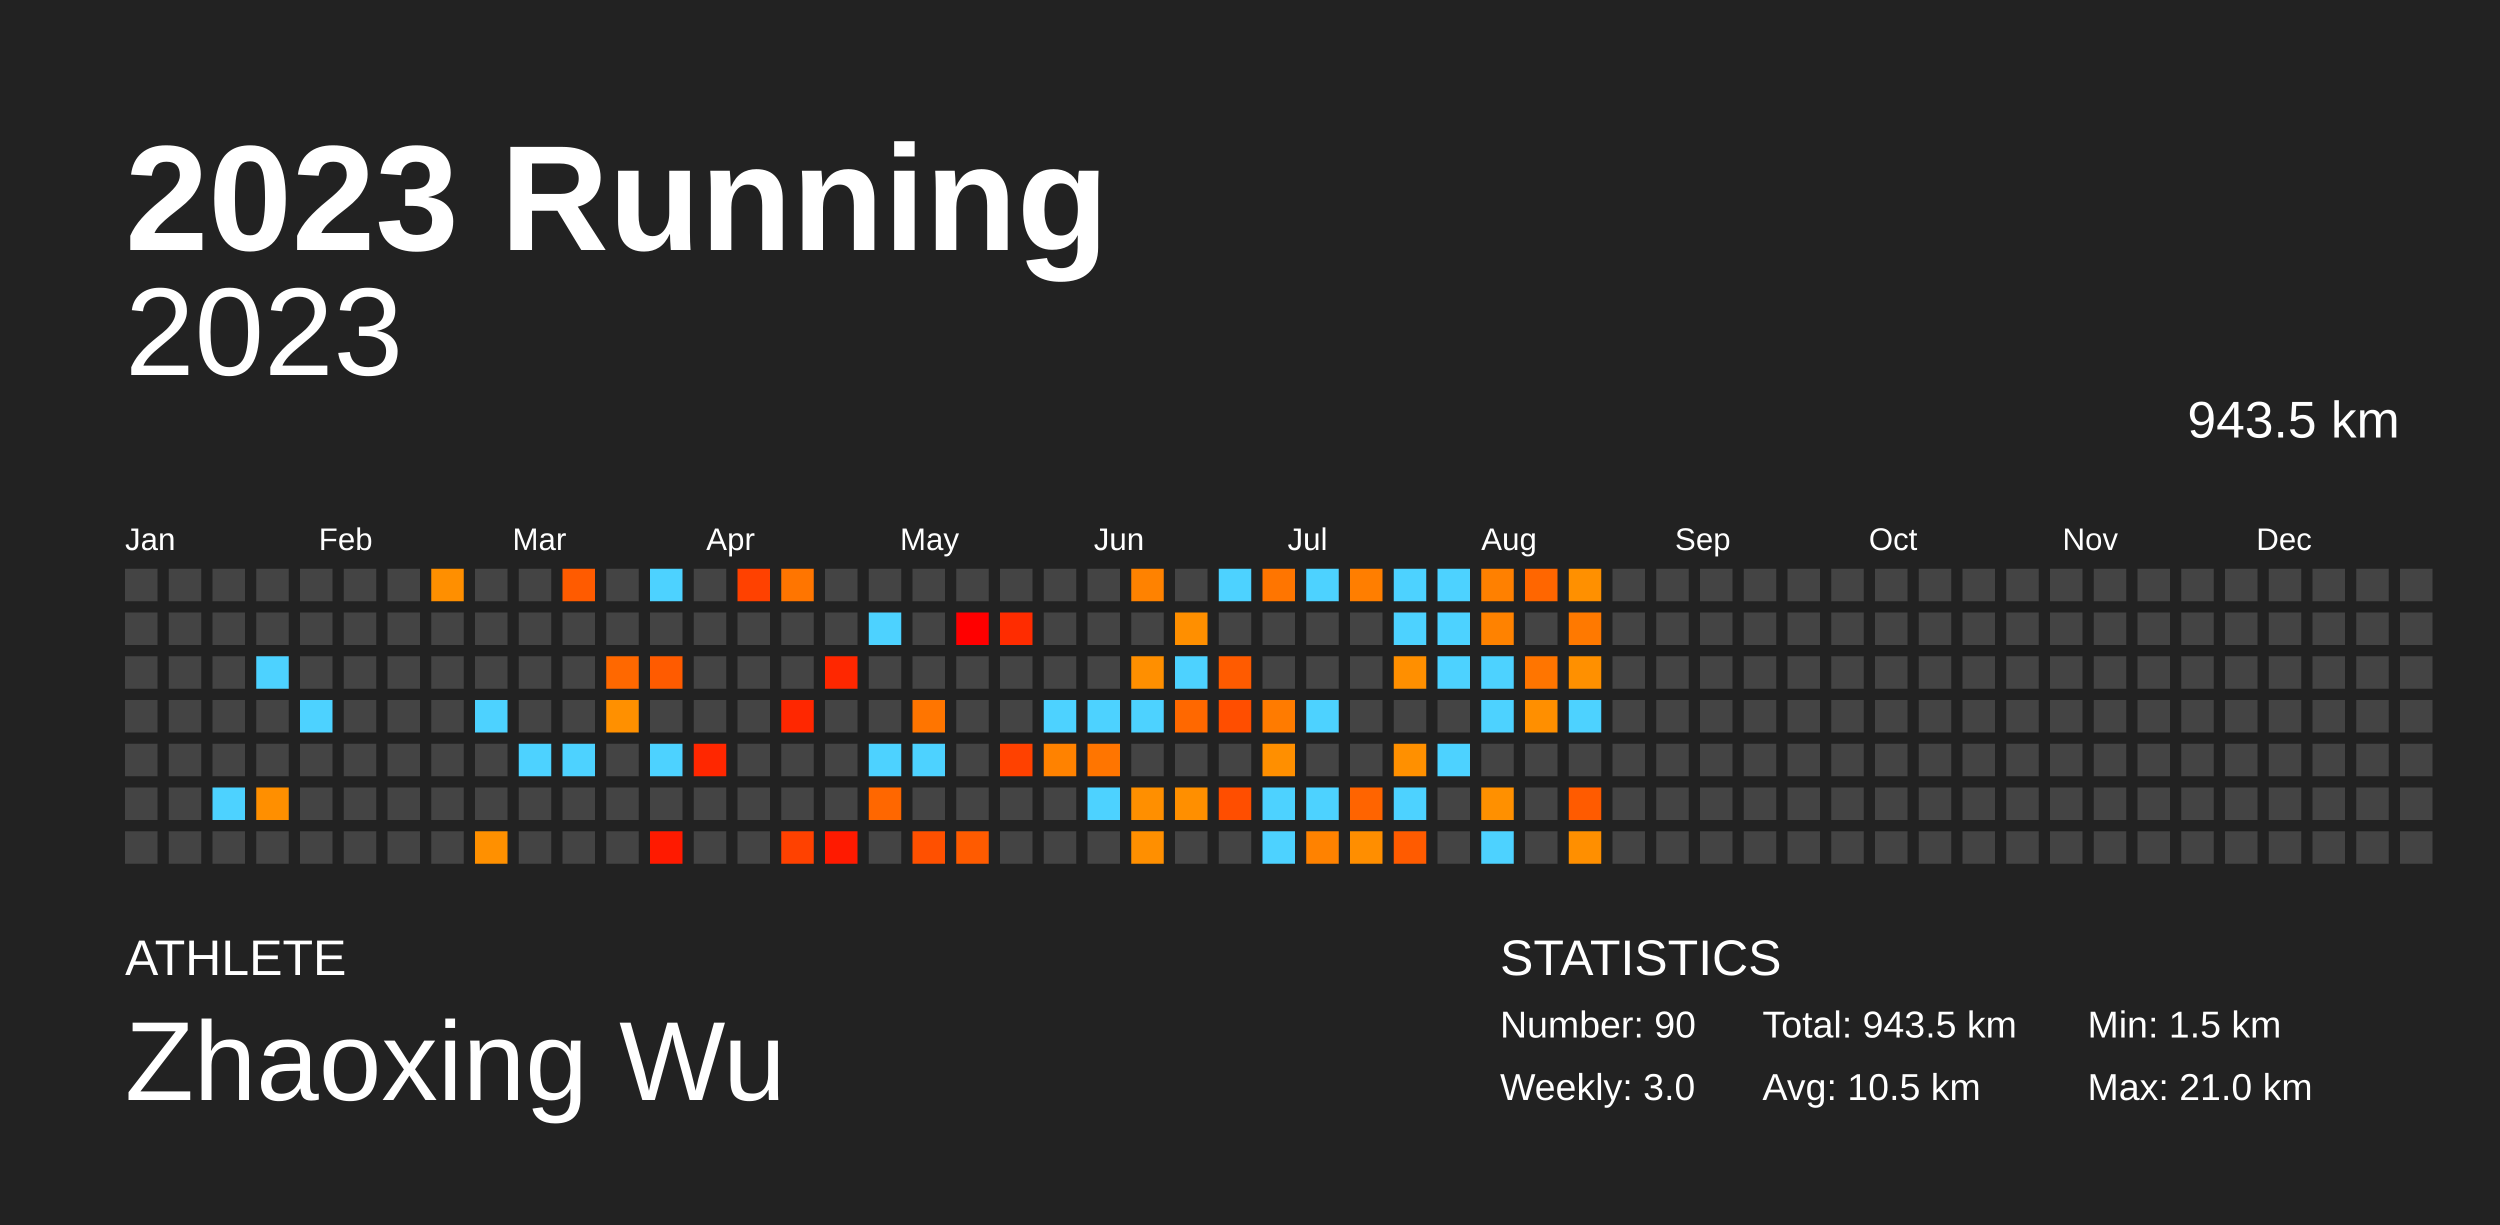
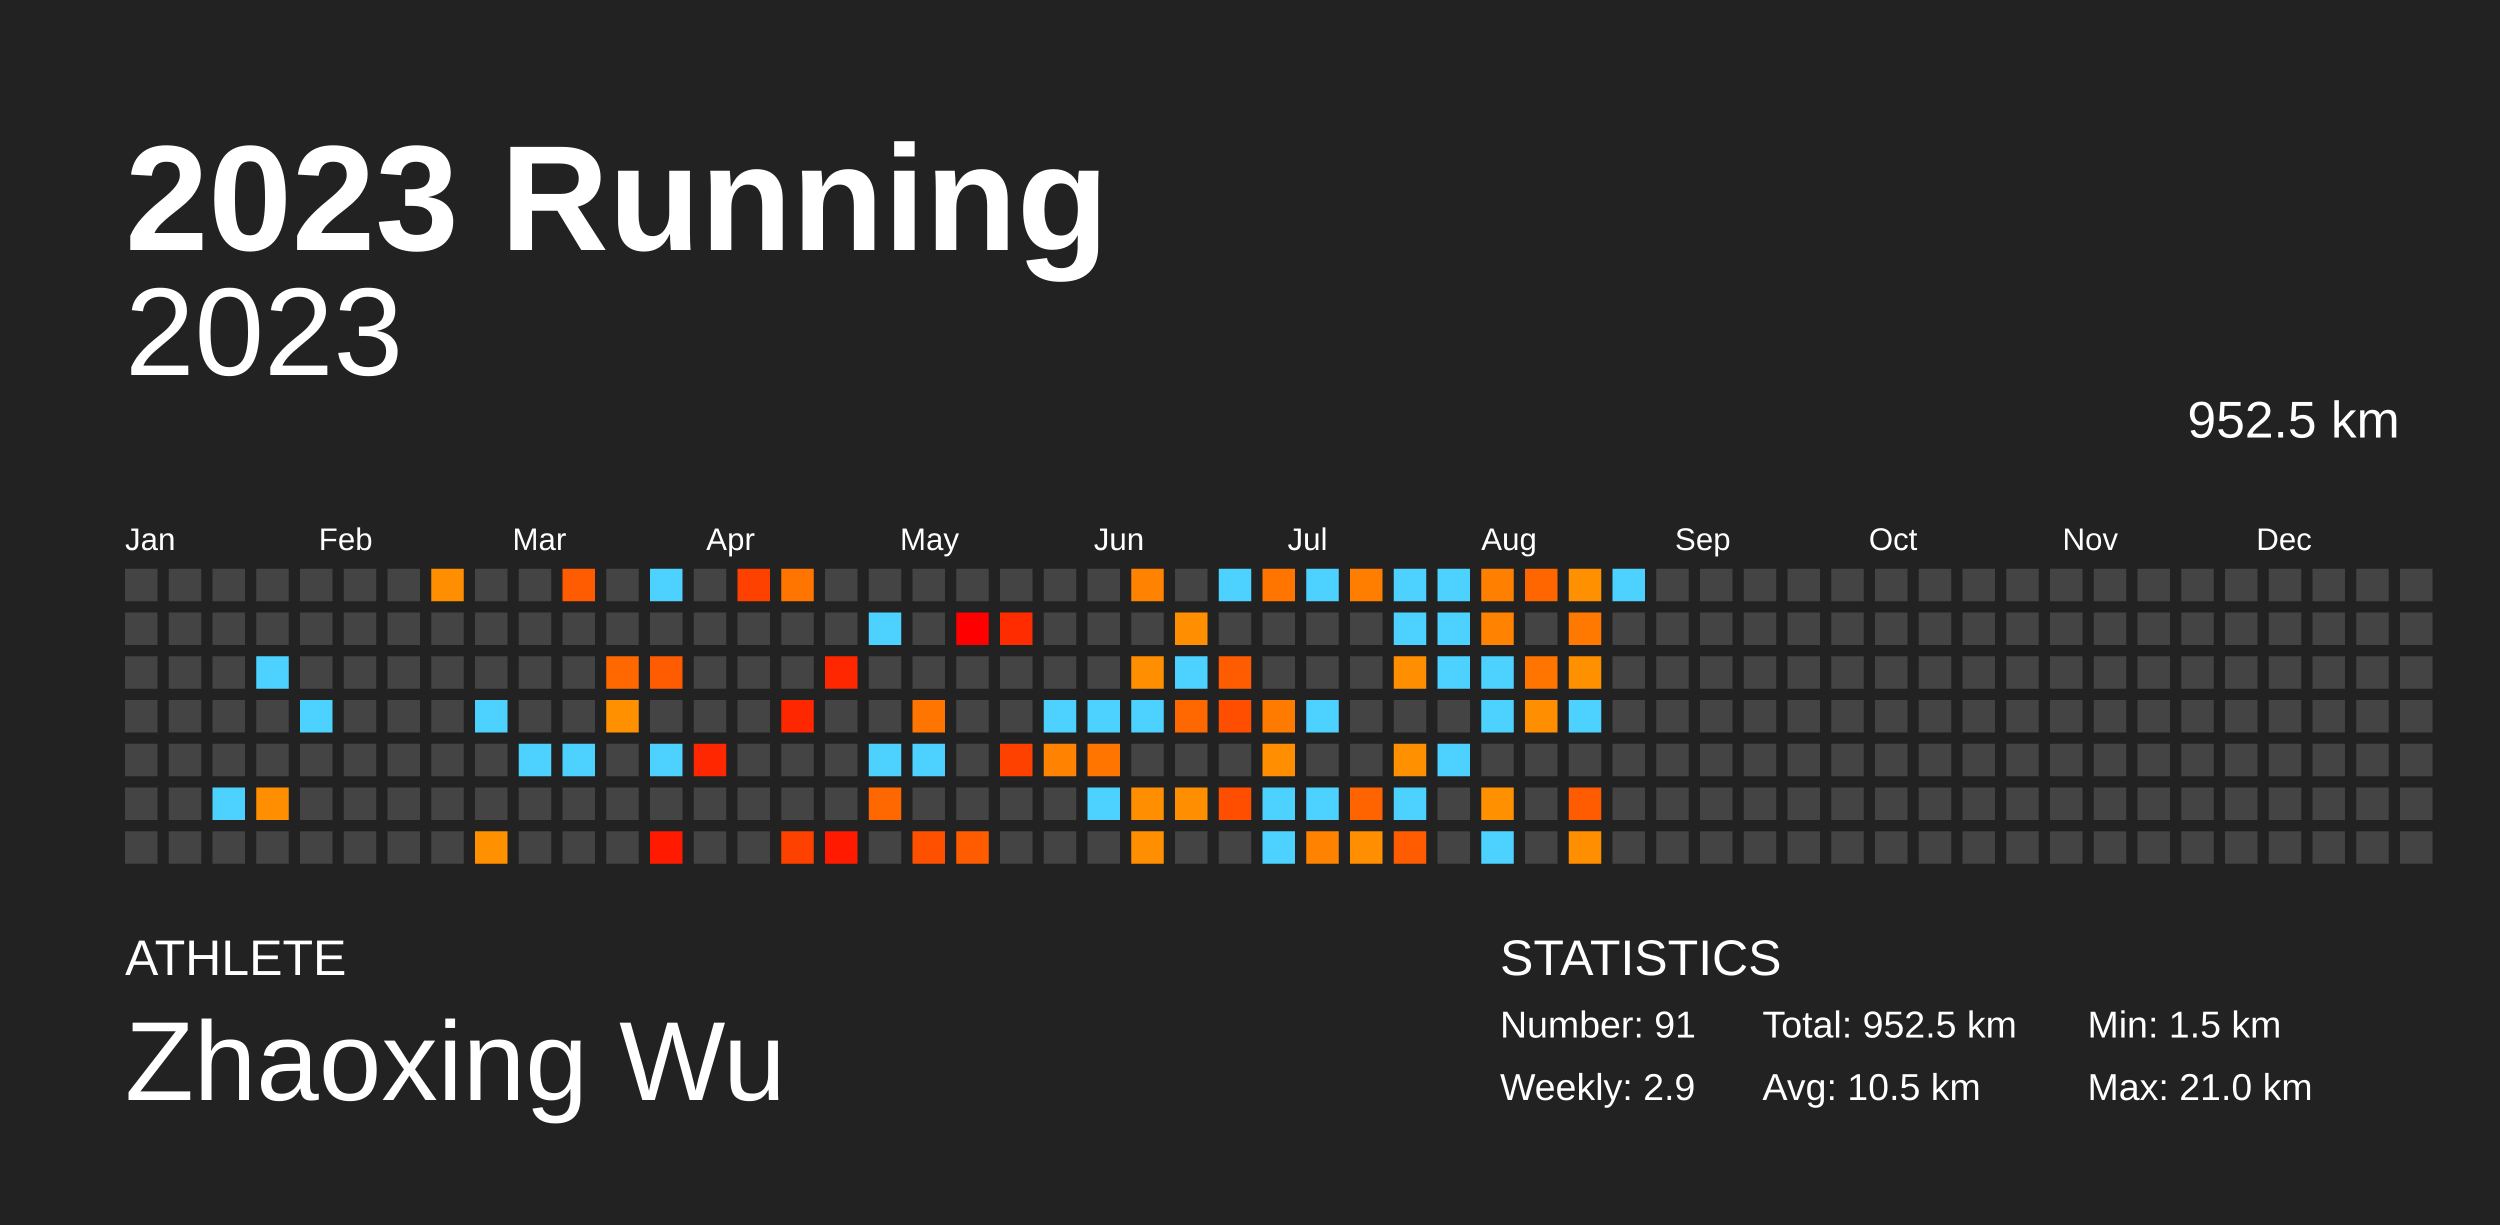
<svg xmlns="http://www.w3.org/2000/svg" baseProfile="full" height="98mm" version="1.1" viewBox="0,0,200,98" width="200mm">
  <defs />
  <rect fill="#222222" height="98" width="200" x="0" y="0" />
  <text fill="#FFFFFF" style="font-size:12px; font-family:Arial; font-weight:bold;" x="10" y="20">2023 Running</text>
  <text fill="#FFFFFF" style="font-size:4px; font-family:Arial" x="10" y="78">ATHLETE</text>
  <text fill="#FFFFFF" style="font-size:9px; font-family:Arial" x="10" y="88">Zhaoxing Wu</text>
  <text fill="#FFFFFF" style="font-size:4px; font-family:Arial" x="120" y="78">STATISTICS</text>
-   <text fill="#FFFFFF" style="font-size:3px; font-family:Arial" x="120" y="83">Number: 90</text>
-   <text fill="#FFFFFF" style="font-size:3px; font-family:Arial" x="120" y="88">Weekly: 3.0</text>
-   <text fill="#FFFFFF" style="font-size:3px; font-family:Arial" x="141" y="83">Total: 943.5 km</text>
+   <text fill="#FFFFFF" style="font-size:3px; font-family:Arial" x="120" y="83">Number: 91</text>
+   <text fill="#FFFFFF" style="font-size:3px; font-family:Arial" x="120" y="88">Weekly: 2.9</text>
+   <text fill="#FFFFFF" style="font-size:3px; font-family:Arial" x="141" y="83">Total: 952.5 km</text>
  <text fill="#FFFFFF" style="font-size:3px; font-family:Arial" x="141" y="88">Avg: 10.5 km</text>
  <text fill="#FFFFFF" style="font-size:3px; font-family:Arial" x="167" y="83">Min: 1.5 km</text>
  <text fill="#FFFFFF" style="font-size:3px; font-family:Arial" x="167" y="88">Max: 21.0 km</text>
  <text alignment-baseline="hanging" fill="#FFFFFF" style="font-size:10.0px; font-family:Arial;" x="10" y="30">2023</text>
-   <text alignment-baseline="hanging" fill="#FFFFFF" style="font-size:4.125px; font-family:Arial;" x="175" y="35">943.5 km</text>
+   <text alignment-baseline="hanging" fill="#FFFFFF" style="font-size:4.125px; font-family:Arial;" x="175" y="35">952.5 km</text>
  <text fill="#FFFFFF" style="font-size:2.5px; font-family:Arial" x="10.0" y="44">Jan</text>
  <text fill="#FFFFFF" style="font-size:2.5px; font-family:Arial" x="25.5" y="44">Feb</text>
  <text fill="#FFFFFF" style="font-size:2.5px; font-family:Arial" x="41.0" y="44">Mar</text>
  <text fill="#FFFFFF" style="font-size:2.5px; font-family:Arial" x="56.5" y="44">Apr</text>
  <text fill="#FFFFFF" style="font-size:2.5px; font-family:Arial" x="72.0" y="44">May</text>
  <text fill="#FFFFFF" style="font-size:2.5px; font-family:Arial" x="87.5" y="44">Jun</text>
  <text fill="#FFFFFF" style="font-size:2.5px; font-family:Arial" x="103.0" y="44">Jul</text>
  <text fill="#FFFFFF" style="font-size:2.5px; font-family:Arial" x="118.5" y="44">Aug</text>
  <text fill="#FFFFFF" style="font-size:2.5px; font-family:Arial" x="134.0" y="44">Sep</text>
  <text fill="#FFFFFF" style="font-size:2.5px; font-family:Arial" x="149.5" y="44">Oct</text>
  <text fill="#FFFFFF" style="font-size:2.5px; font-family:Arial" x="165.0" y="44">Nov</text>
  <text fill="#FFFFFF" style="font-size:2.5px; font-family:Arial" x="180.5" y="44">Dec</text>
  <rect fill="#444444" height="2.6" width="2.6" x="10.0" y="45.5" />
  <rect fill="#444444" height="2.6" width="2.6" x="10.0" y="49.0" />
  <rect fill="#444444" height="2.6" width="2.6" x="10.0" y="52.5" />
  <rect fill="#444444" height="2.6" width="2.6" x="10.0" y="56.0" />
  <rect fill="#444444" height="2.6" width="2.6" x="10.0" y="59.5" />
  <rect fill="#444444" height="2.6" width="2.6" x="10.0" y="63.0" />
  <rect fill="#444444" height="2.6" width="2.6" x="10.0" y="66.5" />
  <rect fill="#444444" height="2.6" width="2.6" x="13.5" y="45.5" />
  <rect fill="#444444" height="2.6" width="2.6" x="13.5" y="49.0" />
  <rect fill="#444444" height="2.6" width="2.6" x="13.5" y="52.5" />
  <rect fill="#444444" height="2.6" width="2.6" x="13.5" y="56.0" />
  <rect fill="#444444" height="2.6" width="2.6" x="13.5" y="59.5" />
  <rect fill="#444444" height="2.6" width="2.6" x="13.5" y="63.0" />
  <rect fill="#444444" height="2.6" width="2.6" x="13.5" y="66.5" />
  <rect fill="#444444" height="2.6" width="2.6" x="17.0" y="45.5" />
  <rect fill="#444444" height="2.6" width="2.6" x="17.0" y="49.0" />
  <rect fill="#444444" height="2.6" width="2.6" x="17.0" y="52.5" />
  <rect fill="#444444" height="2.6" width="2.6" x="17.0" y="56.0" />
  <rect fill="#444444" height="2.6" width="2.6" x="17.0" y="59.5" />
  <rect fill="#4dd2ff" height="2.6" width="2.6" x="17.0" y="63.0" />
  <rect fill="#444444" height="2.6" width="2.6" x="17.0" y="66.5" />
  <rect fill="#444444" height="2.6" width="2.6" x="20.5" y="45.5" />
  <rect fill="#444444" height="2.6" width="2.6" x="20.5" y="49.0" />
  <rect fill="#4dd2ff" height="2.6" width="2.6" x="20.5" y="52.5" />
  <rect fill="#444444" height="2.6" width="2.6" x="20.5" y="56.0" />
  <rect fill="#444444" height="2.6" width="2.6" x="20.5" y="59.5" />
  <rect fill="#ff8f00" height="2.6" width="2.6" x="20.5" y="63.0" />
  <rect fill="#444444" height="2.6" width="2.6" x="20.5" y="66.5" />
  <rect fill="#444444" height="2.6" width="2.6" x="24.0" y="45.5" />
  <rect fill="#444444" height="2.6" width="2.6" x="24.0" y="49.0" />
  <rect fill="#444444" height="2.6" width="2.6" x="24.0" y="52.5" />
  <rect fill="#4dd2ff" height="2.6" width="2.6" x="24.0" y="56.0" />
  <rect fill="#444444" height="2.6" width="2.6" x="24.0" y="59.5" />
  <rect fill="#444444" height="2.6" width="2.6" x="24.0" y="63.0" />
  <rect fill="#444444" height="2.6" width="2.6" x="24.0" y="66.5" />
  <rect fill="#444444" height="2.6" width="2.6" x="27.5" y="45.5" />
  <rect fill="#444444" height="2.6" width="2.6" x="27.5" y="49.0" />
  <rect fill="#444444" height="2.6" width="2.6" x="27.5" y="52.5" />
  <rect fill="#444444" height="2.6" width="2.6" x="27.5" y="56.0" />
  <rect fill="#444444" height="2.6" width="2.6" x="27.5" y="59.5" />
  <rect fill="#444444" height="2.6" width="2.6" x="27.5" y="63.0" />
  <rect fill="#444444" height="2.6" width="2.6" x="27.5" y="66.5" />
  <rect fill="#444444" height="2.6" width="2.6" x="31.0" y="45.5" />
  <rect fill="#444444" height="2.6" width="2.6" x="31.0" y="49.0" />
  <rect fill="#444444" height="2.6" width="2.6" x="31.0" y="52.5" />
  <rect fill="#444444" height="2.6" width="2.6" x="31.0" y="56.0" />
  <rect fill="#444444" height="2.6" width="2.6" x="31.0" y="59.5" />
  <rect fill="#444444" height="2.6" width="2.6" x="31.0" y="63.0" />
  <rect fill="#444444" height="2.6" width="2.6" x="31.0" y="66.5" />
  <rect fill="#ff8f00" height="2.6" width="2.6" x="34.5" y="45.5" />
  <rect fill="#444444" height="2.6" width="2.6" x="34.5" y="49.0" />
  <rect fill="#444444" height="2.6" width="2.6" x="34.5" y="52.5" />
  <rect fill="#444444" height="2.6" width="2.6" x="34.5" y="56.0" />
  <rect fill="#444444" height="2.6" width="2.6" x="34.5" y="59.5" />
  <rect fill="#444444" height="2.6" width="2.6" x="34.5" y="63.0" />
  <rect fill="#444444" height="2.6" width="2.6" x="34.5" y="66.5" />
  <rect fill="#444444" height="2.6" width="2.6" x="38.0" y="45.5" />
  <rect fill="#444444" height="2.6" width="2.6" x="38.0" y="49.0" />
  <rect fill="#444444" height="2.6" width="2.6" x="38.0" y="52.5" />
  <rect fill="#4dd2ff" height="2.6" width="2.6" x="38.0" y="56.0" />
  <rect fill="#444444" height="2.6" width="2.6" x="38.0" y="59.5" />
  <rect fill="#444444" height="2.6" width="2.6" x="38.0" y="63.0" />
  <rect fill="#ff9000" height="2.6" width="2.6" x="38.0" y="66.5" />
  <rect fill="#444444" height="2.6" width="2.6" x="41.5" y="45.5" />
  <rect fill="#444444" height="2.6" width="2.6" x="41.5" y="49.0" />
  <rect fill="#444444" height="2.6" width="2.6" x="41.5" y="52.5" />
  <rect fill="#444444" height="2.6" width="2.6" x="41.5" y="56.0" />
  <rect fill="#4dd2ff" height="2.6" width="2.6" x="41.5" y="59.5" />
  <rect fill="#444444" height="2.6" width="2.6" x="41.5" y="63.0" />
  <rect fill="#444444" height="2.6" width="2.6" x="41.5" y="66.5" />
  <rect fill="#ff5b00" height="2.6" width="2.6" x="45.0" y="45.5" />
  <rect fill="#444444" height="2.6" width="2.6" x="45.0" y="49.0" />
  <rect fill="#444444" height="2.6" width="2.6" x="45.0" y="52.5" />
  <rect fill="#444444" height="2.6" width="2.6" x="45.0" y="56.0" />
  <rect fill="#4dd2ff" height="2.6" width="2.6" x="45.0" y="59.5" />
  <rect fill="#444444" height="2.6" width="2.6" x="45.0" y="63.0" />
  <rect fill="#444444" height="2.6" width="2.6" x="45.0" y="66.5" />
  <rect fill="#444444" height="2.6" width="2.6" x="48.5" y="45.5" />
  <rect fill="#444444" height="2.6" width="2.6" x="48.5" y="49.0" />
  <rect fill="#ff6800" height="2.6" width="2.6" x="48.5" y="52.5" />
  <rect fill="#ff9000" height="2.6" width="2.6" x="48.5" y="56.0" />
  <rect fill="#444444" height="2.6" width="2.6" x="48.5" y="59.5" />
  <rect fill="#444444" height="2.6" width="2.6" x="48.5" y="63.0" />
  <rect fill="#444444" height="2.6" width="2.6" x="48.5" y="66.5" />
  <rect fill="#4dd2ff" height="2.6" width="2.6" x="52.0" y="45.5" />
  <rect fill="#444444" height="2.6" width="2.6" x="52.0" y="49.0" />
  <rect fill="#ff5b00" height="2.6" width="2.6" x="52.0" y="52.5" />
  <rect fill="#444444" height="2.6" width="2.6" x="52.0" y="56.0" />
  <rect fill="#4dd2ff" height="2.6" width="2.6" x="52.0" y="59.5" />
  <rect fill="#444444" height="2.6" width="2.6" x="52.0" y="63.0" />
  <rect fill="#ff1a00" height="2.6" width="2.6" x="52.0" y="66.5" />
  <rect fill="#444444" height="2.6" width="2.6" x="55.5" y="45.5" />
  <rect fill="#444444" height="2.6" width="2.6" x="55.5" y="49.0" />
  <rect fill="#444444" height="2.6" width="2.6" x="55.5" y="52.5" />
  <rect fill="#444444" height="2.6" width="2.6" x="55.5" y="56.0" />
  <rect fill="#ff2700" height="2.6" width="2.6" x="55.5" y="59.5" />
  <rect fill="#444444" height="2.6" width="2.6" x="55.5" y="63.0" />
  <rect fill="#444444" height="2.6" width="2.6" x="55.5" y="66.5" />
  <rect fill="#ff4100" height="2.6" width="2.6" x="59.0" y="45.5" />
  <rect fill="#444444" height="2.6" width="2.6" x="59.0" y="49.0" />
  <rect fill="#444444" height="2.6" width="2.6" x="59.0" y="52.5" />
  <rect fill="#444444" height="2.6" width="2.6" x="59.0" y="56.0" />
  <rect fill="#444444" height="2.6" width="2.6" x="59.0" y="59.5" />
  <rect fill="#444444" height="2.6" width="2.6" x="59.0" y="63.0" />
  <rect fill="#444444" height="2.6" width="2.6" x="59.0" y="66.5" />
  <rect fill="#ff7500" height="2.6" width="2.6" x="62.5" y="45.5" />
  <rect fill="#444444" height="2.6" width="2.6" x="62.5" y="49.0" />
  <rect fill="#444444" height="2.6" width="2.6" x="62.5" y="52.5" />
  <rect fill="#ff2700" height="2.6" width="2.6" x="62.5" y="56.0" />
  <rect fill="#444444" height="2.6" width="2.6" x="62.5" y="59.5" />
  <rect fill="#444444" height="2.6" width="2.6" x="62.5" y="63.0" />
  <rect fill="#ff4100" height="2.6" width="2.6" x="62.5" y="66.5" />
  <rect fill="#444444" height="2.6" width="2.6" x="66.0" y="45.5" />
  <rect fill="#444444" height="2.6" width="2.6" x="66.0" y="49.0" />
  <rect fill="#ff2700" height="2.6" width="2.6" x="66.0" y="52.5" />
  <rect fill="#444444" height="2.6" width="2.6" x="66.0" y="56.0" />
  <rect fill="#444444" height="2.6" width="2.6" x="66.0" y="59.5" />
  <rect fill="#444444" height="2.6" width="2.6" x="66.0" y="63.0" />
  <rect fill="#ff1a00" height="2.6" width="2.6" x="66.0" y="66.5" />
  <rect fill="#444444" height="2.6" width="2.6" x="69.5" y="45.5" />
  <rect fill="#4dd2ff" height="2.6" width="2.6" x="69.5" y="49.0" />
  <rect fill="#444444" height="2.6" width="2.6" x="69.5" y="52.5" />
  <rect fill="#444444" height="2.6" width="2.6" x="69.5" y="56.0" />
  <rect fill="#4dd2ff" height="2.6" width="2.6" x="69.5" y="59.5" />
  <rect fill="#ff6700" height="2.6" width="2.6" x="69.5" y="63.0" />
  <rect fill="#444444" height="2.6" width="2.6" x="69.5" y="66.5" />
  <rect fill="#444444" height="2.6" width="2.6" x="73.0" y="45.5" />
  <rect fill="#444444" height="2.6" width="2.6" x="73.0" y="49.0" />
  <rect fill="#444444" height="2.6" width="2.6" x="73.0" y="52.5" />
  <rect fill="#ff7500" height="2.6" width="2.6" x="73.0" y="56.0" />
  <rect fill="#4dd2ff" height="2.6" width="2.6" x="73.0" y="59.5" />
  <rect fill="#444444" height="2.6" width="2.6" x="73.0" y="63.0" />
  <rect fill="#ff5000" height="2.6" width="2.6" x="73.0" y="66.5" />
  <rect fill="#444444" height="2.6" width="2.6" x="76.5" y="45.5" />
  <rect fill="red" height="2.6" width="2.6" x="76.5" y="49.0" />
  <rect fill="#444444" height="2.6" width="2.6" x="76.5" y="52.5" />
  <rect fill="#444444" height="2.6" width="2.6" x="76.5" y="56.0" />
  <rect fill="#444444" height="2.6" width="2.6" x="76.5" y="59.5" />
  <rect fill="#444444" height="2.6" width="2.6" x="76.5" y="63.0" />
  <rect fill="#ff5b00" height="2.6" width="2.6" x="76.5" y="66.5" />
  <rect fill="#444444" height="2.6" width="2.6" x="80.0" y="45.5" />
  <rect fill="#ff2c00" height="2.6" width="2.6" x="80.0" y="49.0" />
  <rect fill="#444444" height="2.6" width="2.6" x="80.0" y="52.5" />
  <rect fill="#444444" height="2.6" width="2.6" x="80.0" y="56.0" />
  <rect fill="#ff4100" height="2.6" width="2.6" x="80.0" y="59.5" />
  <rect fill="#444444" height="2.6" width="2.6" x="80.0" y="63.0" />
  <rect fill="#444444" height="2.6" width="2.6" x="80.0" y="66.5" />
  <rect fill="#444444" height="2.6" width="2.6" x="83.5" y="45.5" />
  <rect fill="#444444" height="2.6" width="2.6" x="83.5" y="49.0" />
  <rect fill="#444444" height="2.6" width="2.6" x="83.5" y="52.5" />
  <rect fill="#4dd2ff" height="2.6" width="2.6" x="83.5" y="56.0" />
  <rect fill="#ff8200" height="2.6" width="2.6" x="83.5" y="59.5" />
  <rect fill="#444444" height="2.6" width="2.6" x="83.5" y="63.0" />
  <rect fill="#444444" height="2.6" width="2.6" x="83.5" y="66.5" />
  <rect fill="#444444" height="2.6" width="2.6" x="87.0" y="45.5" />
  <rect fill="#444444" height="2.6" width="2.6" x="87.0" y="49.0" />
  <rect fill="#444444" height="2.6" width="2.6" x="87.0" y="52.5" />
  <rect fill="#4dd2ff" height="2.6" width="2.6" x="87.0" y="56.0" />
  <rect fill="#ff7500" height="2.6" width="2.6" x="87.0" y="59.5" />
  <rect fill="#4dd2ff" height="2.6" width="2.6" x="87.0" y="63.0" />
  <rect fill="#444444" height="2.6" width="2.6" x="87.0" y="66.5" />
  <rect fill="#ff8200" height="2.6" width="2.6" x="90.5" y="45.5" />
  <rect fill="#444444" height="2.6" width="2.6" x="90.5" y="49.0" />
  <rect fill="#ff8f00" height="2.6" width="2.6" x="90.5" y="52.5" />
  <rect fill="#4dd2ff" height="2.6" width="2.6" x="90.5" y="56.0" />
  <rect fill="#444444" height="2.6" width="2.6" x="90.5" y="59.5" />
  <rect fill="#ff8f00" height="2.6" width="2.6" x="90.5" y="63.0" />
  <rect fill="#ff8f00" height="2.6" width="2.6" x="90.5" y="66.5" />
  <rect fill="#444444" height="2.6" width="2.6" x="94.0" y="45.5" />
  <rect fill="#ff8f00" height="2.6" width="2.6" x="94.0" y="49.0" />
  <rect fill="#4dd2ff" height="2.6" width="2.6" x="94.0" y="52.5" />
  <rect fill="#ff6800" height="2.6" width="2.6" x="94.0" y="56.0" />
  <rect fill="#444444" height="2.6" width="2.6" x="94.0" y="59.5" />
  <rect fill="#ff8f00" height="2.6" width="2.6" x="94.0" y="63.0" />
  <rect fill="#444444" height="2.6" width="2.6" x="94.0" y="66.5" />
  <rect fill="#4dd2ff" height="2.6" width="2.6" x="97.5" y="45.5" />
  <rect fill="#444444" height="2.6" width="2.6" x="97.5" y="49.0" />
  <rect fill="#ff5b00" height="2.6" width="2.6" x="97.5" y="52.5" />
  <rect fill="#ff4e00" height="2.6" width="2.6" x="97.5" y="56.0" />
  <rect fill="#444444" height="2.6" width="2.6" x="97.5" y="59.5" />
  <rect fill="#ff4e00" height="2.6" width="2.6" x="97.5" y="63.0" />
  <rect fill="#444444" height="2.6" width="2.6" x="97.5" y="66.5" />
  <rect fill="#ff7500" height="2.6" width="2.6" x="101.0" y="45.5" />
  <rect fill="#444444" height="2.6" width="2.6" x="101.0" y="49.0" />
  <rect fill="#444444" height="2.6" width="2.6" x="101.0" y="52.5" />
  <rect fill="#ff7b00" height="2.6" width="2.6" x="101.0" y="56.0" />
  <rect fill="#ff8f00" height="2.6" width="2.6" x="101.0" y="59.5" />
  <rect fill="#4dd2ff" height="2.6" width="2.6" x="101.0" y="63.0" />
  <rect fill="#4dd2ff" height="2.6" width="2.6" x="101.0" y="66.5" />
  <rect fill="#4dd2ff" height="2.6" width="2.6" x="104.5" y="45.5" />
  <rect fill="#444444" height="2.6" width="2.6" x="104.5" y="49.0" />
  <rect fill="#444444" height="2.6" width="2.6" x="104.5" y="52.5" />
  <rect fill="#4dd2ff" height="2.6" width="2.6" x="104.5" y="56.0" />
  <rect fill="#444444" height="2.6" width="2.6" x="104.5" y="59.5" />
  <rect fill="#4dd2ff" height="2.6" width="2.6" x="104.5" y="63.0" />
  <rect fill="#ff8200" height="2.6" width="2.6" x="104.5" y="66.5" />
  <rect fill="#ff7e00" height="2.6" width="2.6" x="108.0" y="45.5" />
  <rect fill="#444444" height="2.6" width="2.6" x="108.0" y="49.0" />
  <rect fill="#444444" height="2.6" width="2.6" x="108.0" y="52.5" />
  <rect fill="#444444" height="2.6" width="2.6" x="108.0" y="56.0" />
  <rect fill="#444444" height="2.6" width="2.6" x="108.0" y="59.5" />
  <rect fill="#ff6400" height="2.6" width="2.6" x="108.0" y="63.0" />
  <rect fill="#ff8e00" height="2.6" width="2.6" x="108.0" y="66.5" />
  <rect fill="#4dd2ff" height="2.6" width="2.6" x="111.5" y="45.5" />
  <rect fill="#4dd2ff" height="2.6" width="2.6" x="111.5" y="49.0" />
  <rect fill="#ff8f00" height="2.6" width="2.6" x="111.5" y="52.5" />
  <rect fill="#444444" height="2.6" width="2.6" x="111.5" y="56.0" />
  <rect fill="#ff9000" height="2.6" width="2.6" x="111.5" y="59.5" />
  <rect fill="#4dd2ff" height="2.6" width="2.6" x="111.5" y="63.0" />
  <rect fill="#ff5b00" height="2.6" width="2.6" x="111.5" y="66.5" />
  <rect fill="#4dd2ff" height="2.6" width="2.6" x="115.0" y="45.5" />
  <rect fill="#4dd2ff" height="2.6" width="2.6" x="115.0" y="49.0" />
  <rect fill="#4dd2ff" height="2.6" width="2.6" x="115.0" y="52.5" />
  <rect fill="#444444" height="2.6" width="2.6" x="115.0" y="56.0" />
  <rect fill="#4dd2ff" height="2.6" width="2.6" x="115.0" y="59.5" />
  <rect fill="#444444" height="2.6" width="2.6" x="115.0" y="63.0" />
  <rect fill="#444444" height="2.6" width="2.6" x="115.0" y="66.5" />
  <rect fill="#ff8000" height="2.6" width="2.6" x="118.5" y="45.5" />
  <rect fill="#ff8200" height="2.6" width="2.6" x="118.5" y="49.0" />
  <rect fill="#4dd2ff" height="2.6" width="2.6" x="118.5" y="52.5" />
  <rect fill="#4dd2ff" height="2.6" width="2.6" x="118.5" y="56.0" />
  <rect fill="#444444" height="2.6" width="2.6" x="118.5" y="59.5" />
  <rect fill="#ff9000" height="2.6" width="2.6" x="118.5" y="63.0" />
  <rect fill="#4dd2ff" height="2.6" width="2.6" x="118.5" y="66.5" />
  <rect fill="#ff6600" height="2.6" width="2.6" x="122.0" y="45.5" />
  <rect fill="#444444" height="2.6" width="2.6" x="122.0" y="49.0" />
  <rect fill="#ff7500" height="2.6" width="2.6" x="122.0" y="52.5" />
  <rect fill="#ff8f00" height="2.6" width="2.6" x="122.0" y="56.0" />
  <rect fill="#444444" height="2.6" width="2.6" x="122.0" y="59.5" />
  <rect fill="#444444" height="2.6" width="2.6" x="122.0" y="63.0" />
  <rect fill="#444444" height="2.6" width="2.6" x="122.0" y="66.5" />
  <rect fill="#ff9000" height="2.6" width="2.6" x="125.5" y="45.5" />
  <rect fill="#ff7900" height="2.6" width="2.6" x="125.5" y="49.0" />
  <rect fill="#ff9000" height="2.6" width="2.6" x="125.5" y="52.5" />
  <rect fill="#4dd2ff" height="2.6" width="2.6" x="125.5" y="56.0" />
  <rect fill="#444444" height="2.6" width="2.6" x="125.5" y="59.5" />
  <rect fill="#ff5b00" height="2.6" width="2.6" x="125.5" y="63.0" />
  <rect fill="#ff8f00" height="2.6" width="2.6" x="125.5" y="66.5" />
-   <rect fill="#444444" height="2.6" width="2.6" x="129.0" y="45.5" />
+   <rect fill="#4dd2ff" height="2.6" width="2.6" x="129.0" y="45.5" />
  <rect fill="#444444" height="2.6" width="2.6" x="129.0" y="49.0" />
  <rect fill="#444444" height="2.6" width="2.6" x="129.0" y="52.5" />
  <rect fill="#444444" height="2.6" width="2.6" x="129.0" y="56.0" />
  <rect fill="#444444" height="2.6" width="2.6" x="129.0" y="59.5" />
  <rect fill="#444444" height="2.6" width="2.6" x="129.0" y="63.0" />
  <rect fill="#444444" height="2.6" width="2.6" x="129.0" y="66.5" />
  <rect fill="#444444" height="2.6" width="2.6" x="132.5" y="45.5" />
  <rect fill="#444444" height="2.6" width="2.6" x="132.5" y="49.0" />
  <rect fill="#444444" height="2.6" width="2.6" x="132.5" y="52.5" />
  <rect fill="#444444" height="2.6" width="2.6" x="132.5" y="56.0" />
  <rect fill="#444444" height="2.6" width="2.6" x="132.5" y="59.5" />
  <rect fill="#444444" height="2.6" width="2.6" x="132.5" y="63.0" />
  <rect fill="#444444" height="2.6" width="2.6" x="132.5" y="66.5" />
  <rect fill="#444444" height="2.6" width="2.6" x="136.0" y="45.5" />
  <rect fill="#444444" height="2.6" width="2.6" x="136.0" y="49.0" />
  <rect fill="#444444" height="2.6" width="2.6" x="136.0" y="52.5" />
  <rect fill="#444444" height="2.6" width="2.6" x="136.0" y="56.0" />
  <rect fill="#444444" height="2.6" width="2.6" x="136.0" y="59.5" />
  <rect fill="#444444" height="2.6" width="2.6" x="136.0" y="63.0" />
  <rect fill="#444444" height="2.6" width="2.6" x="136.0" y="66.5" />
  <rect fill="#444444" height="2.6" width="2.6" x="139.5" y="45.5" />
  <rect fill="#444444" height="2.6" width="2.6" x="139.5" y="49.0" />
  <rect fill="#444444" height="2.6" width="2.6" x="139.5" y="52.5" />
  <rect fill="#444444" height="2.6" width="2.6" x="139.5" y="56.0" />
  <rect fill="#444444" height="2.6" width="2.6" x="139.5" y="59.5" />
  <rect fill="#444444" height="2.6" width="2.6" x="139.5" y="63.0" />
  <rect fill="#444444" height="2.6" width="2.6" x="139.5" y="66.5" />
  <rect fill="#444444" height="2.6" width="2.6" x="143.0" y="45.5" />
  <rect fill="#444444" height="2.6" width="2.6" x="143.0" y="49.0" />
  <rect fill="#444444" height="2.6" width="2.6" x="143.0" y="52.5" />
  <rect fill="#444444" height="2.6" width="2.6" x="143.0" y="56.0" />
  <rect fill="#444444" height="2.6" width="2.6" x="143.0" y="59.5" />
  <rect fill="#444444" height="2.6" width="2.6" x="143.0" y="63.0" />
  <rect fill="#444444" height="2.6" width="2.6" x="143.0" y="66.5" />
  <rect fill="#444444" height="2.6" width="2.6" x="146.5" y="45.5" />
  <rect fill="#444444" height="2.6" width="2.6" x="146.5" y="49.0" />
  <rect fill="#444444" height="2.6" width="2.6" x="146.5" y="52.5" />
  <rect fill="#444444" height="2.6" width="2.6" x="146.5" y="56.0" />
  <rect fill="#444444" height="2.6" width="2.6" x="146.5" y="59.5" />
  <rect fill="#444444" height="2.6" width="2.6" x="146.5" y="63.0" />
  <rect fill="#444444" height="2.6" width="2.6" x="146.5" y="66.5" />
  <rect fill="#444444" height="2.6" width="2.6" x="150.0" y="45.5" />
  <rect fill="#444444" height="2.6" width="2.6" x="150.0" y="49.0" />
  <rect fill="#444444" height="2.6" width="2.6" x="150.0" y="52.5" />
  <rect fill="#444444" height="2.6" width="2.6" x="150.0" y="56.0" />
  <rect fill="#444444" height="2.6" width="2.6" x="150.0" y="59.5" />
  <rect fill="#444444" height="2.6" width="2.6" x="150.0" y="63.0" />
  <rect fill="#444444" height="2.6" width="2.6" x="150.0" y="66.5" />
  <rect fill="#444444" height="2.6" width="2.6" x="153.5" y="45.5" />
  <rect fill="#444444" height="2.6" width="2.6" x="153.5" y="49.0" />
  <rect fill="#444444" height="2.6" width="2.6" x="153.5" y="52.5" />
  <rect fill="#444444" height="2.6" width="2.6" x="153.5" y="56.0" />
  <rect fill="#444444" height="2.6" width="2.6" x="153.5" y="59.5" />
  <rect fill="#444444" height="2.6" width="2.6" x="153.5" y="63.0" />
  <rect fill="#444444" height="2.6" width="2.6" x="153.5" y="66.5" />
  <rect fill="#444444" height="2.6" width="2.6" x="157.0" y="45.5" />
  <rect fill="#444444" height="2.6" width="2.6" x="157.0" y="49.0" />
  <rect fill="#444444" height="2.6" width="2.6" x="157.0" y="52.5" />
  <rect fill="#444444" height="2.6" width="2.6" x="157.0" y="56.0" />
  <rect fill="#444444" height="2.6" width="2.6" x="157.0" y="59.5" />
  <rect fill="#444444" height="2.6" width="2.6" x="157.0" y="63.0" />
  <rect fill="#444444" height="2.6" width="2.6" x="157.0" y="66.5" />
  <rect fill="#444444" height="2.6" width="2.6" x="160.5" y="45.5" />
  <rect fill="#444444" height="2.6" width="2.6" x="160.5" y="49.0" />
  <rect fill="#444444" height="2.6" width="2.6" x="160.5" y="52.5" />
  <rect fill="#444444" height="2.6" width="2.6" x="160.5" y="56.0" />
  <rect fill="#444444" height="2.6" width="2.6" x="160.5" y="59.5" />
  <rect fill="#444444" height="2.6" width="2.6" x="160.5" y="63.0" />
  <rect fill="#444444" height="2.6" width="2.6" x="160.5" y="66.5" />
  <rect fill="#444444" height="2.6" width="2.6" x="164.0" y="45.5" />
  <rect fill="#444444" height="2.6" width="2.6" x="164.0" y="49.0" />
  <rect fill="#444444" height="2.6" width="2.6" x="164.0" y="52.5" />
  <rect fill="#444444" height="2.6" width="2.6" x="164.0" y="56.0" />
  <rect fill="#444444" height="2.6" width="2.6" x="164.0" y="59.5" />
  <rect fill="#444444" height="2.6" width="2.6" x="164.0" y="63.0" />
  <rect fill="#444444" height="2.6" width="2.6" x="164.0" y="66.5" />
  <rect fill="#444444" height="2.6" width="2.6" x="167.5" y="45.5" />
  <rect fill="#444444" height="2.6" width="2.6" x="167.5" y="49.0" />
  <rect fill="#444444" height="2.6" width="2.6" x="167.5" y="52.5" />
  <rect fill="#444444" height="2.6" width="2.6" x="167.5" y="56.0" />
  <rect fill="#444444" height="2.6" width="2.6" x="167.5" y="59.5" />
  <rect fill="#444444" height="2.6" width="2.6" x="167.5" y="63.0" />
  <rect fill="#444444" height="2.6" width="2.6" x="167.5" y="66.5" />
  <rect fill="#444444" height="2.6" width="2.6" x="171.0" y="45.5" />
  <rect fill="#444444" height="2.6" width="2.6" x="171.0" y="49.0" />
  <rect fill="#444444" height="2.6" width="2.6" x="171.0" y="52.5" />
  <rect fill="#444444" height="2.6" width="2.6" x="171.0" y="56.0" />
  <rect fill="#444444" height="2.6" width="2.6" x="171.0" y="59.5" />
  <rect fill="#444444" height="2.6" width="2.6" x="171.0" y="63.0" />
  <rect fill="#444444" height="2.6" width="2.6" x="171.0" y="66.5" />
  <rect fill="#444444" height="2.6" width="2.6" x="174.5" y="45.5" />
  <rect fill="#444444" height="2.6" width="2.6" x="174.5" y="49.0" />
  <rect fill="#444444" height="2.6" width="2.6" x="174.5" y="52.5" />
  <rect fill="#444444" height="2.6" width="2.6" x="174.5" y="56.0" />
  <rect fill="#444444" height="2.6" width="2.6" x="174.5" y="59.5" />
  <rect fill="#444444" height="2.6" width="2.6" x="174.5" y="63.0" />
  <rect fill="#444444" height="2.6" width="2.6" x="174.5" y="66.5" />
  <rect fill="#444444" height="2.6" width="2.6" x="178.0" y="45.5" />
  <rect fill="#444444" height="2.6" width="2.6" x="178.0" y="49.0" />
  <rect fill="#444444" height="2.6" width="2.6" x="178.0" y="52.5" />
  <rect fill="#444444" height="2.6" width="2.6" x="178.0" y="56.0" />
  <rect fill="#444444" height="2.6" width="2.6" x="178.0" y="59.5" />
  <rect fill="#444444" height="2.6" width="2.6" x="178.0" y="63.0" />
  <rect fill="#444444" height="2.6" width="2.6" x="178.0" y="66.5" />
  <rect fill="#444444" height="2.6" width="2.6" x="181.5" y="45.5" />
  <rect fill="#444444" height="2.6" width="2.6" x="181.5" y="49.0" />
  <rect fill="#444444" height="2.6" width="2.6" x="181.5" y="52.5" />
  <rect fill="#444444" height="2.6" width="2.6" x="181.5" y="56.0" />
  <rect fill="#444444" height="2.6" width="2.6" x="181.5" y="59.5" />
  <rect fill="#444444" height="2.6" width="2.6" x="181.5" y="63.0" />
  <rect fill="#444444" height="2.6" width="2.6" x="181.5" y="66.5" />
  <rect fill="#444444" height="2.6" width="2.6" x="185.0" y="45.5" />
  <rect fill="#444444" height="2.6" width="2.6" x="185.0" y="49.0" />
  <rect fill="#444444" height="2.6" width="2.6" x="185.0" y="52.5" />
  <rect fill="#444444" height="2.6" width="2.6" x="185.0" y="56.0" />
  <rect fill="#444444" height="2.6" width="2.6" x="185.0" y="59.5" />
  <rect fill="#444444" height="2.6" width="2.6" x="185.0" y="63.0" />
  <rect fill="#444444" height="2.6" width="2.6" x="185.0" y="66.5" />
  <rect fill="#444444" height="2.6" width="2.6" x="188.5" y="45.5" />
  <rect fill="#444444" height="2.6" width="2.6" x="188.5" y="49.0" />
  <rect fill="#444444" height="2.6" width="2.6" x="188.5" y="52.5" />
  <rect fill="#444444" height="2.6" width="2.6" x="188.5" y="56.0" />
  <rect fill="#444444" height="2.6" width="2.6" x="188.5" y="59.5" />
  <rect fill="#444444" height="2.6" width="2.6" x="188.5" y="63.0" />
  <rect fill="#444444" height="2.6" width="2.6" x="188.5" y="66.5" />
  <rect fill="#444444" height="2.6" width="2.6" x="192.0" y="45.5" />
  <rect fill="#444444" height="2.6" width="2.6" x="192.0" y="49.0" />
  <rect fill="#444444" height="2.6" width="2.6" x="192.0" y="52.5" />
  <rect fill="#444444" height="2.6" width="2.6" x="192.0" y="56.0" />
  <rect fill="#444444" height="2.6" width="2.6" x="192.0" y="59.5" />
  <rect fill="#444444" height="2.6" width="2.6" x="192.0" y="63.0" />
  <rect fill="#444444" height="2.6" width="2.6" x="192.0" y="66.5" />
</svg>
